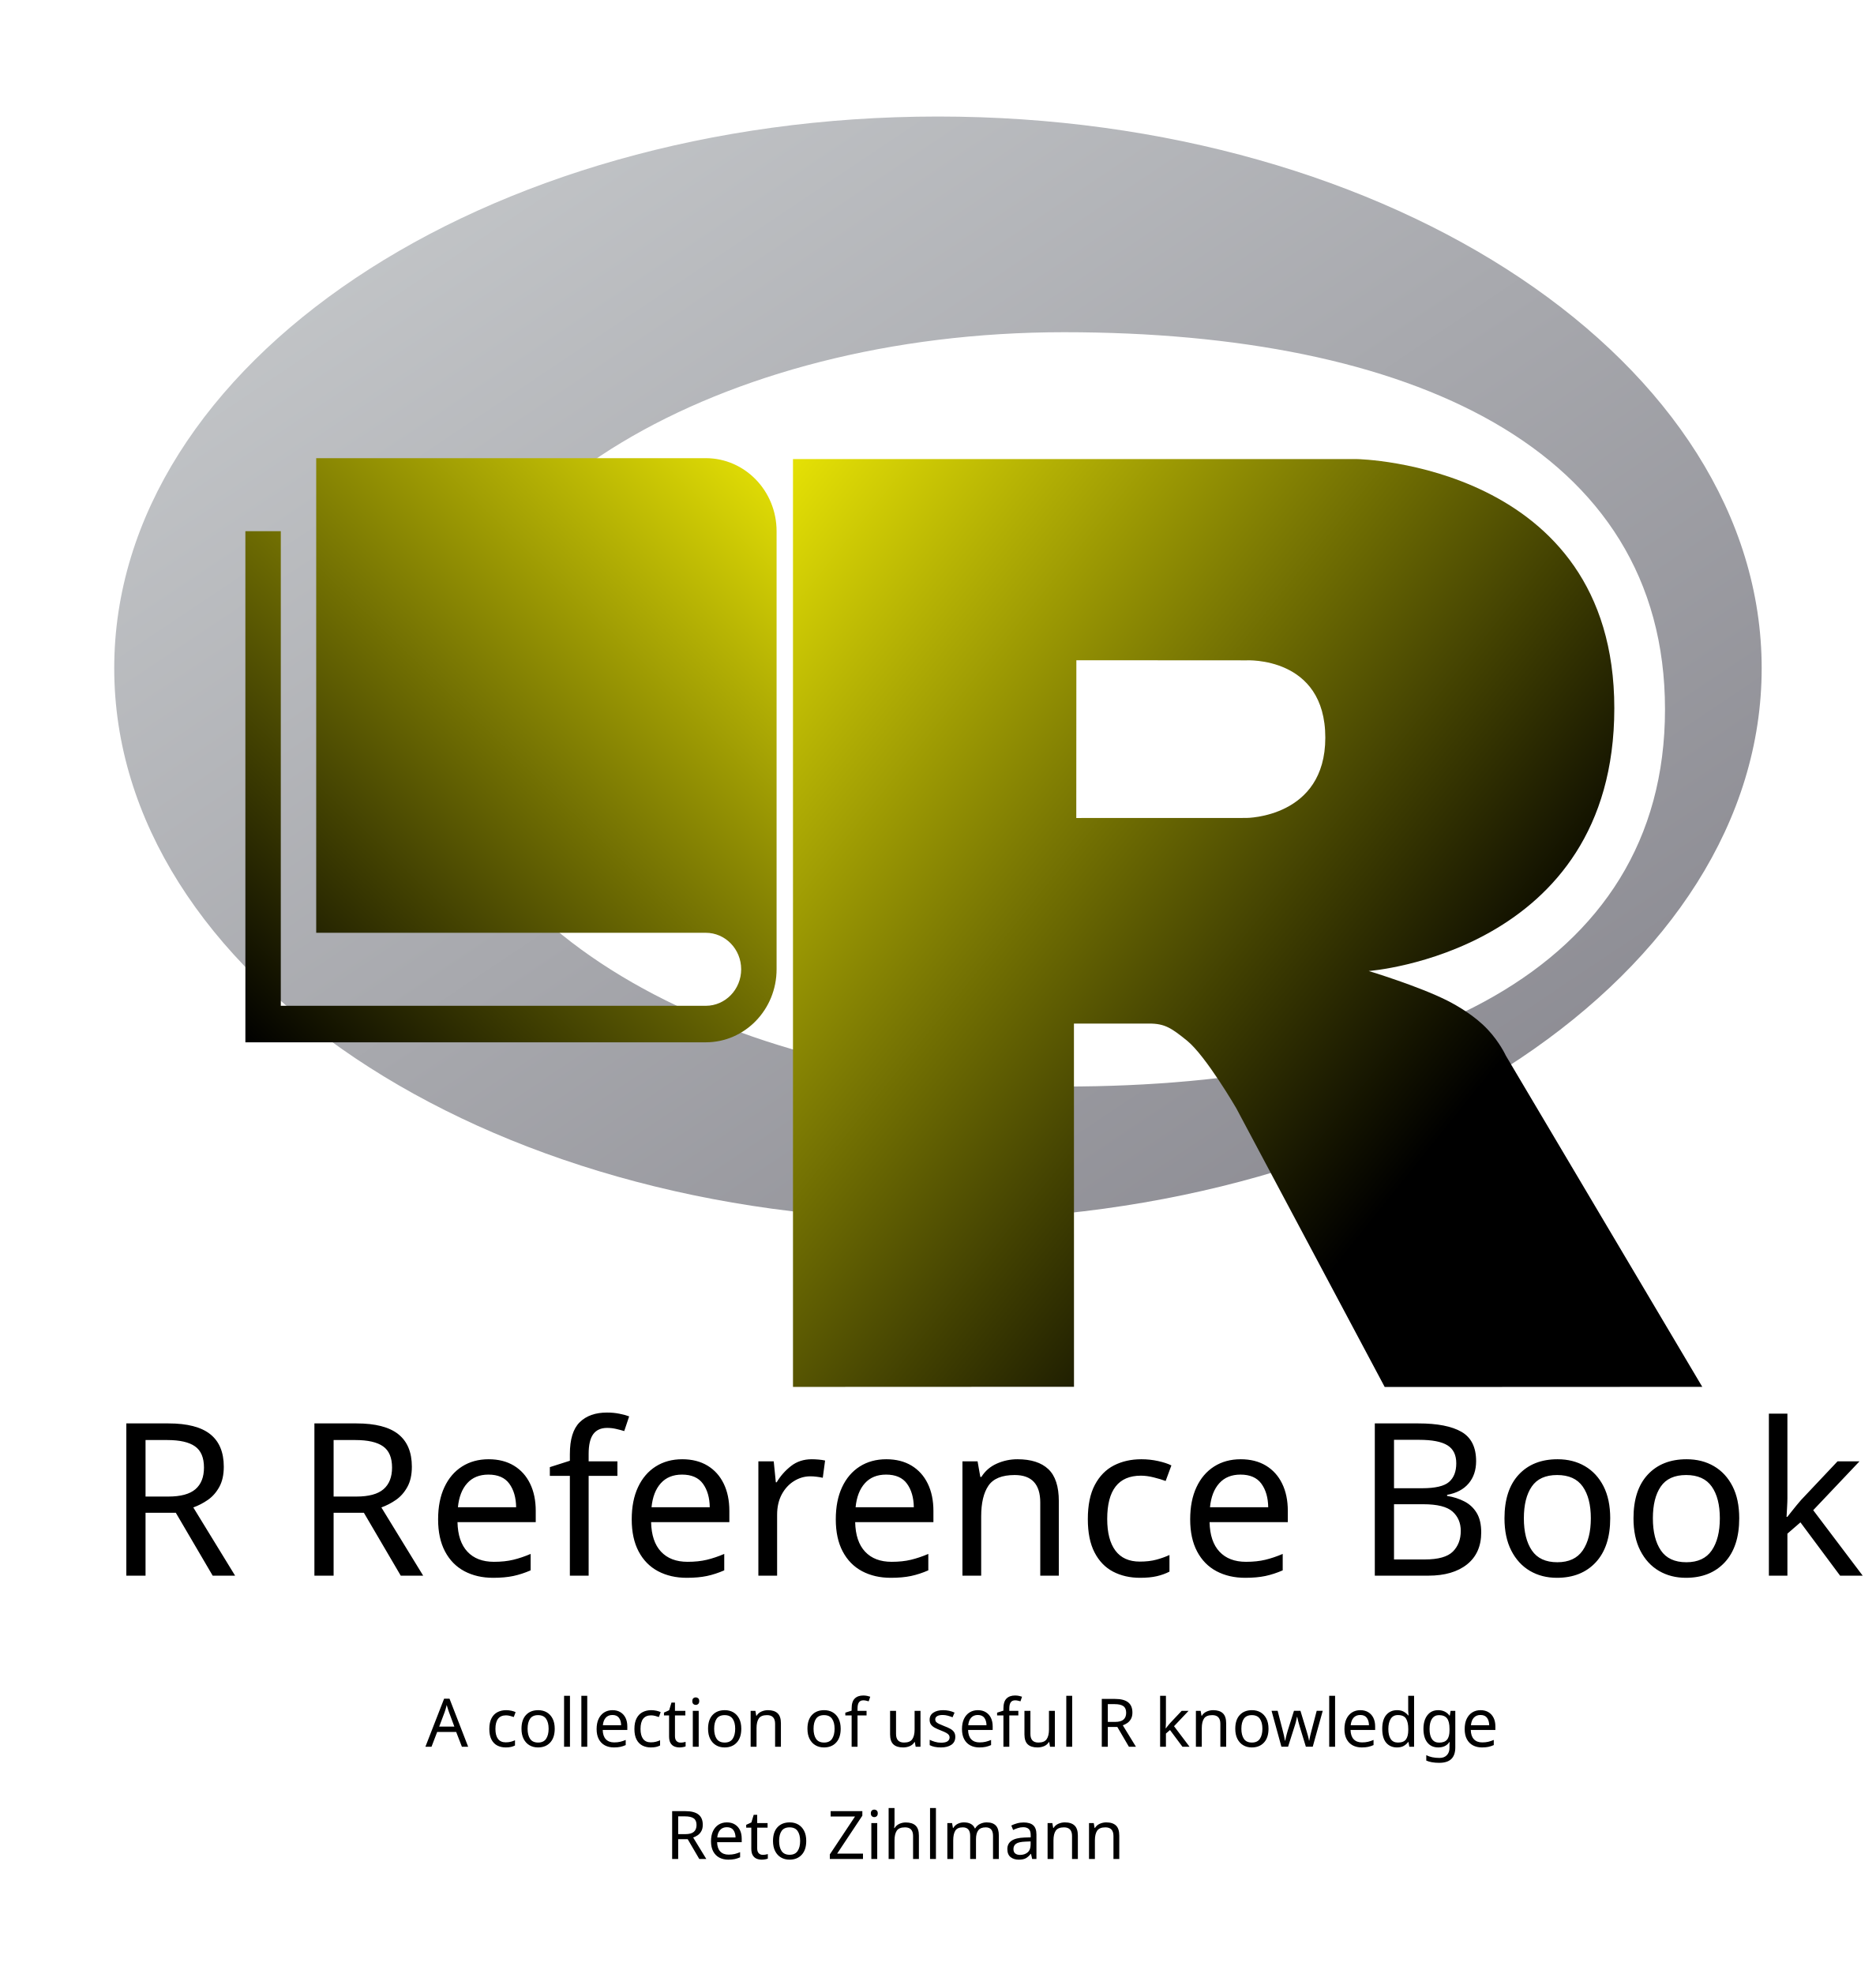
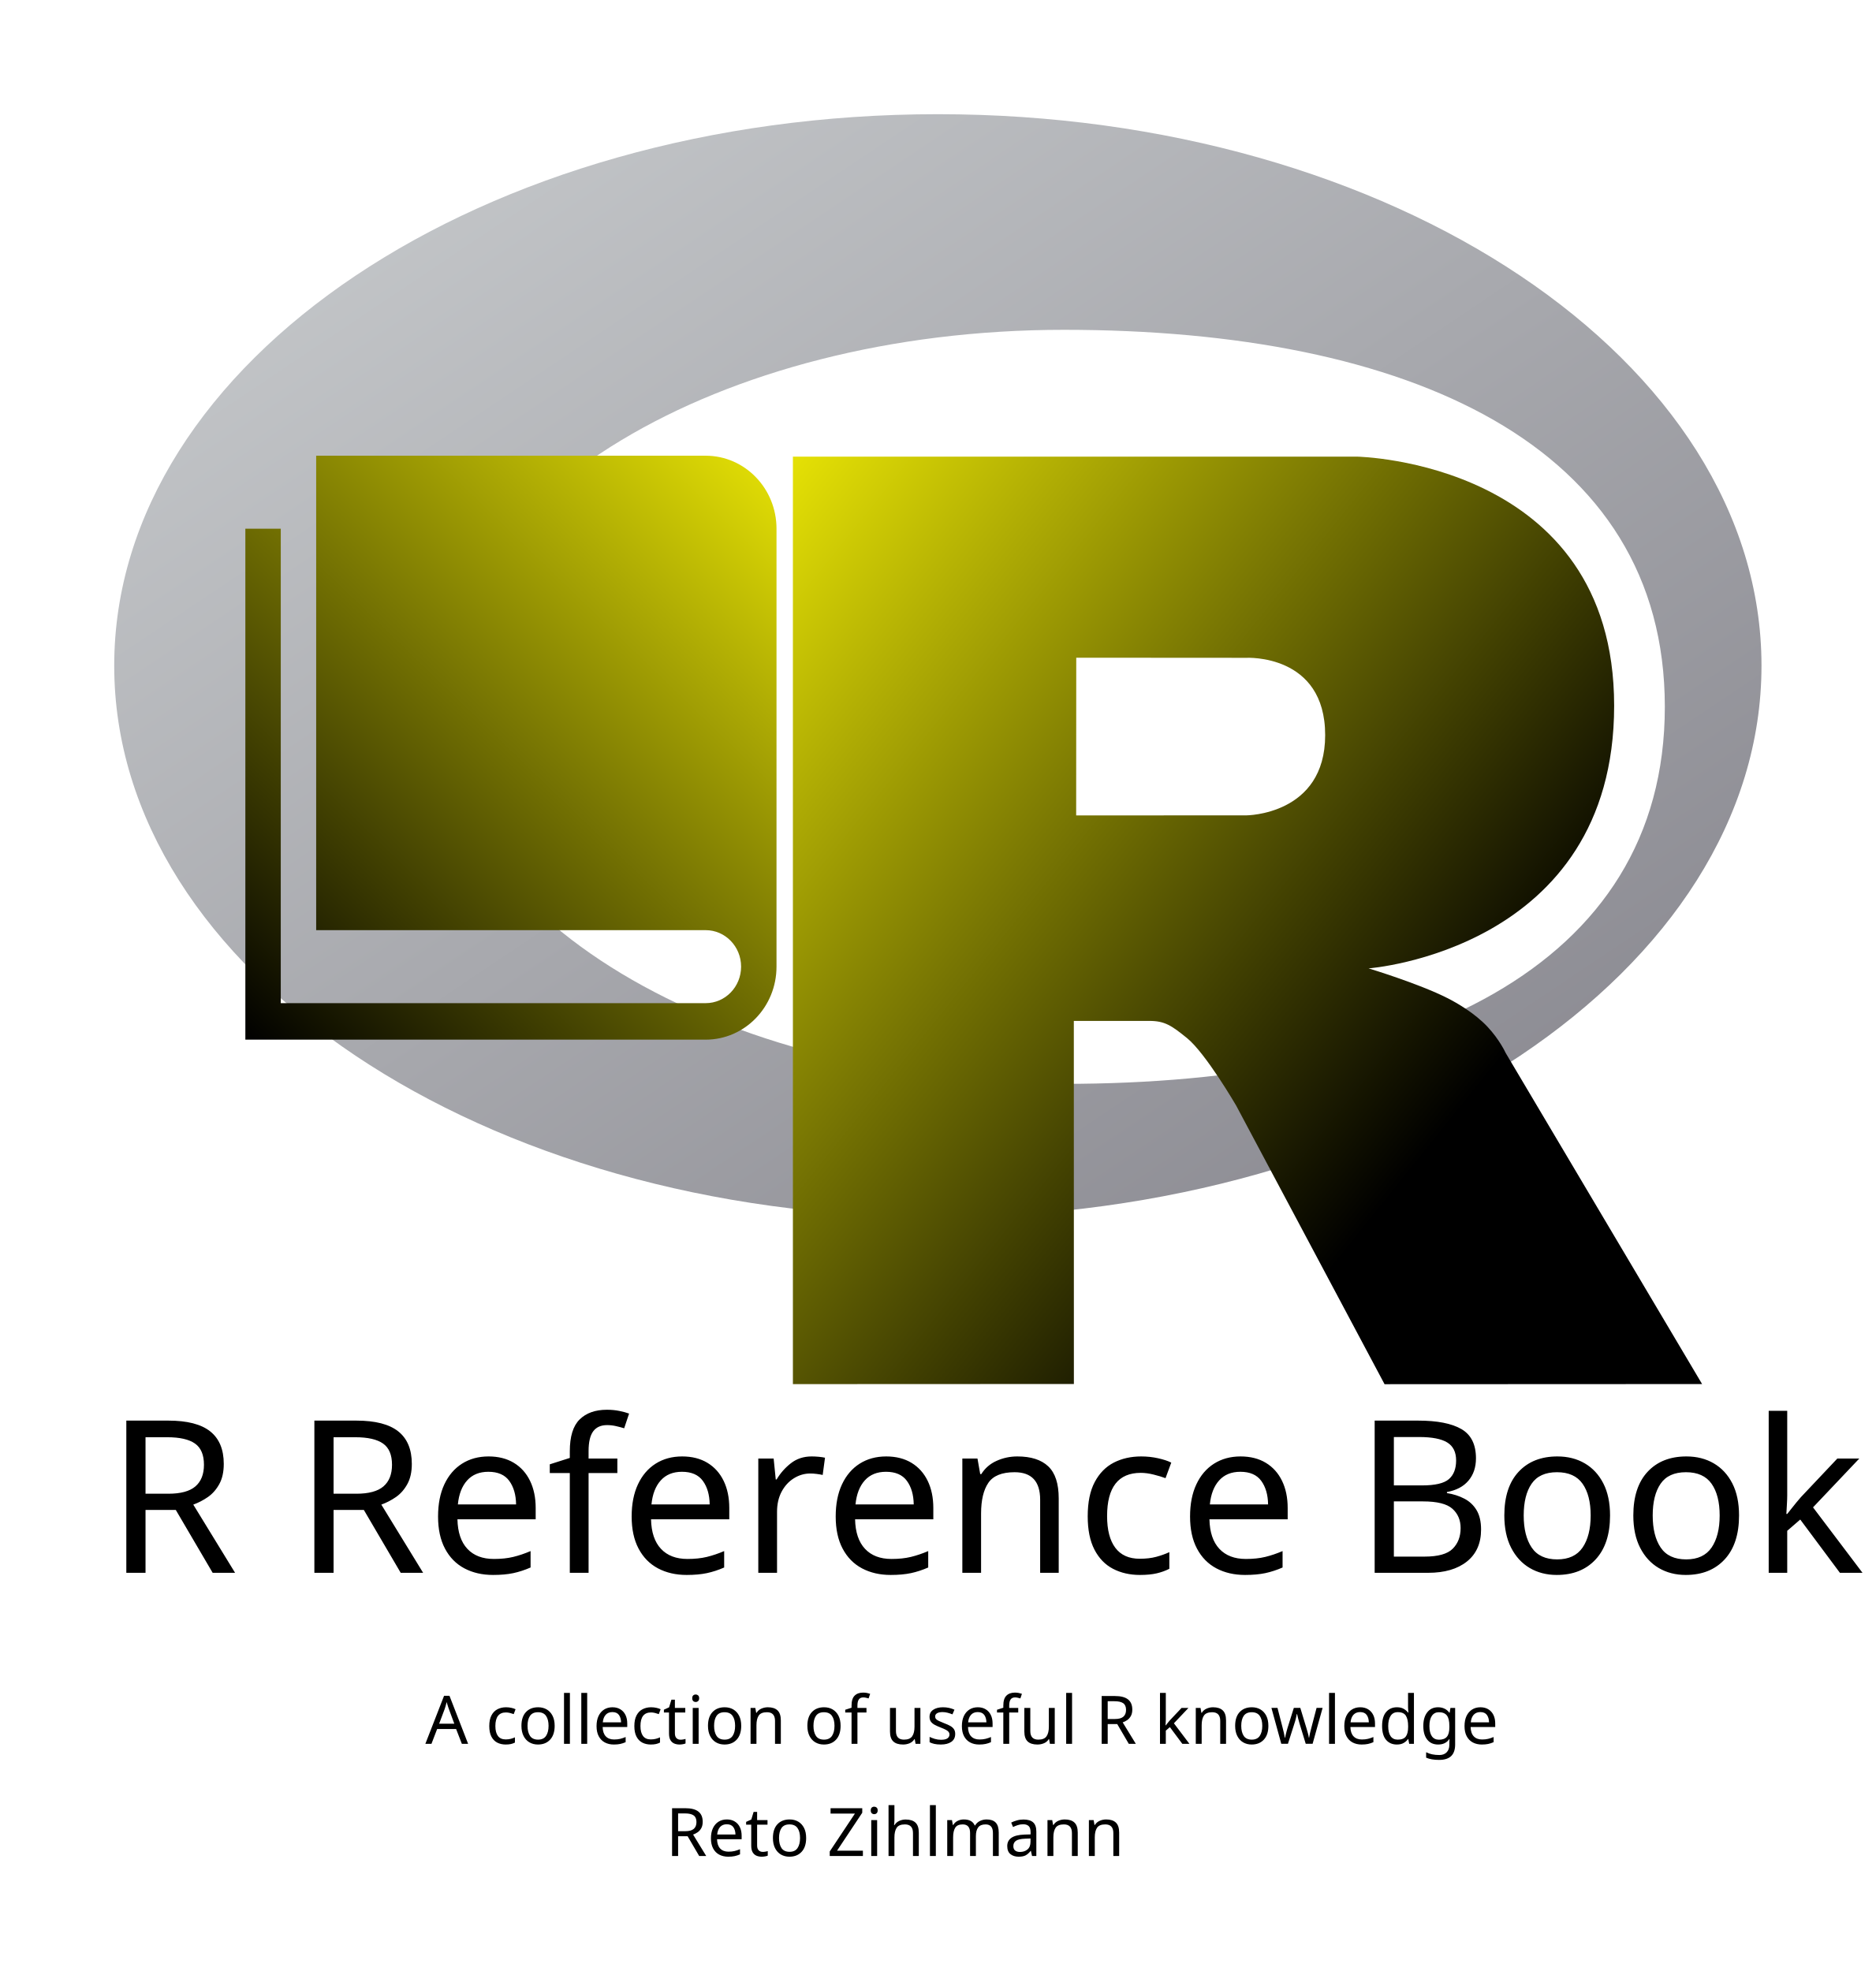
- <svg xmlns="http://www.w3.org/2000/svg" xmlns:xlink="http://www.w3.org/1999/xlink" preserveAspectRatio="xMidYMid" width="821.094" height="863.99" viewBox="0 0 821.094 863.99" version="1.1" id="svg18">
+ <svg xmlns="http://www.w3.org/2000/svg" xmlns:xlink="http://www.w3.org/1999/xlink" preserveAspectRatio="xMidYMid" width="821.094" height="862.99" viewBox="0 0 821.094 862.99" version="1.1" id="svg18">
  <defs id="defs12">
    <linearGradient id="linearGradient4695" x1="0" x2="1" y1="0" y2="1" gradientUnits="objectBoundingBox" spreadMethod="pad">
      <stop style="stop-color:#e5e105;stop-opacity:1" offset="0" stop-color="rgb(39,109,195)" stop-opacity="1" id="stop4691" />
      <stop style="stop-color:#000000;stop-opacity:1" offset="1" stop-color="rgb(22,92,170)" stop-opacity="1" id="stop4693" />
    </linearGradient>
    <linearGradient id="linearGradient4677" x1="0" x2="1" y1="0" y2="1" gradientUnits="objectBoundingBox" spreadMethod="pad">
      <stop style="stop-color:#8a8703;stop-opacity:1" offset="0" stop-color="rgb(39,109,195)" stop-opacity="1" id="stop4673" />
      <stop style="stop-color:#4a6a0e;stop-opacity:1" offset="1" stop-color="rgb(22,92,170)" stop-opacity="1" id="stop4675" />
    </linearGradient>
    <linearGradient id="linearGradient4658" x1="0" x2="1" y1="0" y2="1" gradientUnits="objectBoundingBox" spreadMethod="pad">
      <stop style="stop-color:#aac327;stop-opacity:1" offset="0" stop-color="rgb(39,109,195)" stop-opacity="1" id="stop4668" />
      <stop offset="1" stop-color="rgb(22,92,170)" stop-opacity="1" id="stop4670" />
    </linearGradient>
    <linearGradient spreadMethod="pad" gradientUnits="objectBoundingBox" y2="1" y1="0" x2="1" x1="0" id="linearGradient4664">
      <stop id="stop4660" stop-opacity="1" stop-color="rgb(39,109,195)" offset="0" style="stop-color:#000000;stop-opacity:0" />
      <stop id="stop4662" stop-opacity="1" stop-color="rgb(22,92,170)" offset="1" />
    </linearGradient>
    <linearGradient spreadMethod="pad" gradientUnits="objectBoundingBox" y2="1" y1="0" x2="1" x1="0" id="linearGradient4658-6">
      <stop id="stop4654" stop-opacity="1" stop-color="rgb(39,109,195)" offset="0" style="stop-color:#aac327;stop-opacity:1" />
      <stop id="stop4656" stop-opacity="1" stop-color="rgb(22,92,170)" offset="1" />
    </linearGradient>
    <linearGradient spreadMethod="pad" gradientUnits="objectBoundingBox" y2="1" y1="0" x2="1" x1="0" id="linearGradient4652">
      <stop id="stop4648" stop-opacity="1" stop-color="rgb(39,109,195)" offset="0" style="stop-color:#7ac327;stop-opacity:1" />
      <stop id="stop4650" stop-opacity="1" stop-color="rgb(22,92,170)" offset="1" />
    </linearGradient>
    <linearGradient spreadMethod="pad" gradientUnits="objectBoundingBox" y2="1" y1="0" x2="1" x1="0" id="linearGradient4646">
      <stop id="stop4642" stop-opacity="1" stop-color="rgb(39,109,195)" offset="0" style="stop-color:#b3c327;stop-opacity:1" />
      <stop id="stop4644" stop-opacity="1" stop-color="rgb(22,92,170)" offset="1" />
    </linearGradient>
    <linearGradient spreadMethod="pad" gradientUnits="objectBoundingBox" y2="1" y1="0" x2="1" x1="0" id="linearGradient4640">
      <stop id="stop4636" stop-opacity="1" stop-color="rgb(39,109,195)" offset="0" style="stop-color:#90ba25;stop-opacity:1" />
      <stop id="stop4638" stop-opacity="1" stop-color="rgb(22,92,170)" offset="1" />
    </linearGradient>
    <linearGradient spreadMethod="pad" gradientUnits="objectBoundingBox" y2="1" y1="0" x2="1" x1="0" id="linearGradient4634">
      <stop id="stop4630" stop-opacity="1" stop-color="rgb(39,109,195)" offset="0" style="stop-color:#a4d52a;stop-opacity:1" />
      <stop id="stop4632" stop-opacity="1" stop-color="rgb(22,92,170)" offset="1" />
    </linearGradient>
    <linearGradient spreadMethod="pad" gradientUnits="objectBoundingBox" y2="1" y1="0" x2="1" x1="0" id="linearGradient4628">
      <stop id="stop4624" stop-opacity="1" stop-color="rgb(39,109,195)" offset="0" style="stop-color:#96c327;stop-opacity:1" />
      <stop id="stop4626" stop-opacity="1" stop-color="rgb(22,92,170)" offset="1" />
    </linearGradient>
    <linearGradient spreadMethod="pad" gradientUnits="objectBoundingBox" y2="1" y1="0" x2="1" x1="0" id="linearGradient4622">
      <stop id="stop4618" stop-opacity="1" stop-color="rgb(39,109,195)" offset="0" style="stop-color:#83c327;stop-opacity:1" />
      <stop id="stop4620" stop-opacity="1" stop-color="rgb(22,92,170)" offset="1" />
    </linearGradient>
    <linearGradient spreadMethod="pad" gradientUnits="objectBoundingBox" y2="1" y1="0" x2="1" x1="0" id="linearGradient4616">
      <stop id="stop4612" stop-opacity="1" stop-color="rgb(39,109,195)" offset="0" style="stop-color:#27c363;stop-opacity:1" />
      <stop id="stop4614" stop-opacity="1" stop-color="rgb(22,92,170)" offset="1" />
    </linearGradient>
    <linearGradient spreadMethod="pad" gradientUnits="objectBoundingBox" y2="1" y1="0" x2="1" x1="0" id="linearGradient4610">
      <stop id="stop4606" stop-opacity="1" stop-color="rgb(39,109,195)" offset="0" style="stop-color:#27b9c3;stop-opacity:1" />
      <stop id="stop4608" stop-opacity="1" stop-color="rgb(22,92,170)" offset="1" />
    </linearGradient>
    <linearGradient spreadMethod="pad" gradientUnits="objectBoundingBox" y2="1" y1="0" x2="1" x1="0" id="linearGradient4604">
      <stop id="stop4600" stop-opacity="1" stop-color="rgb(39,109,195)" offset="0" style="stop-color:#e5e105;stop-opacity:1" />
      <stop id="stop4602" stop-opacity="1" stop-color="rgb(22,92,170)" offset="1" style="stop-color:#4a6a0e;stop-opacity:1" />
    </linearGradient>
    <linearGradient spreadMethod="pad" gradientUnits="objectBoundingBox" y2="1" y1="0" x2="1" x1="0" id="linearGradient4598">
      <stop id="stop4594" stop-opacity="1" stop-color="rgb(39,109,195)" offset="0" style="stop-color:#27c36d;stop-opacity:1" />
      <stop id="stop4596" stop-opacity="1" stop-color="rgb(22,92,170)" offset="1" />
    </linearGradient>
    <linearGradient spreadMethod="pad" gradientUnits="objectBoundingBox" y2="1" y1="0" x2="1" x1="0" id="linearGradient4592">
      <stop id="stop4588" stop-opacity="1" stop-color="rgb(39,109,195)" offset="0" style="stop-color:#27c33d;stop-opacity:1" />
      <stop id="stop4590" stop-opacity="1" stop-color="rgb(22,92,170)" offset="1" />
    </linearGradient>
-     <linearGradient id="gradientFill-1" x1="0.741" x2="590.863" y1="3.666" y2="593.787" gradientUnits="userSpaceOnUse" spreadMethod="pad" gradientTransform="matrix(1.221942,0,0,0.8183692,49.094,48)">
+     <linearGradient id="gradientFill-1" x1="0.741" x2="590.863" y1="3.666" y2="593.787" gradientUnits="userSpaceOnUse" spreadMethod="pad" gradientTransform="matrix(1.221942,0,0,0.8183692,49.094,47)">
      <stop offset="0" stop-color="rgb(203,206,208)" stop-opacity="1" id="stop2" />
      <stop offset="1" stop-color="rgb(132,131,139)" stop-opacity="1" id="stop4" />
    </linearGradient>
    <linearGradient id="gradientFill-2" x1="0" x2="1" y1="0" y2="1" gradientUnits="objectBoundingBox" spreadMethod="pad" xlink:href="#linearGradient4664">
      <stop offset="0" stop-color="rgb(39,109,195)" stop-opacity="1" id="stop7" />
      <stop offset="1" stop-color="rgb(22,92,170)" stop-opacity="1" id="stop9" />
    </linearGradient>
    <linearGradient xlink:href="#linearGradient4652" id="linearGradient4578" x1="16" y1="256" x2="496" y2="256" gradientUnits="userSpaceOnUse" />
    <linearGradient xlink:href="#linearGradient4695" id="linearGradient4586" x1="18.725" y1="2.552" x2="496" y2="512" gradientUnits="userSpaceOnUse" />
-     <linearGradient xlink:href="#linearGradient4695" id="linearGradient4697" gradientUnits="userSpaceOnUse" gradientTransform="matrix(0.9899476,0,0,1.010155,49.094,48)" x1="301.026" y1="151.401" x2="616.194" y2="409.838" spreadMethod="pad" />
+     <linearGradient xlink:href="#linearGradient4695" id="linearGradient4697" gradientUnits="userSpaceOnUse" gradientTransform="matrix(0.9899476,0,0,1.010155,49.094,47)" x1="301.026" y1="151.401" x2="616.194" y2="409.838" spreadMethod="pad" />
  </defs>
-   <path d="M 410.547,533.937 C 211.423,533.937 50,425.828 50,292.469 50,159.109 211.423,51 410.547,51 c 199.125,0 360.547,108.109 360.547,241.469 0,133.359 -161.422,241.468 -360.547,241.468 z m 55.188,-388.531 c -151.352,0 -274.047,73.908 -274.047,165.078 0,91.17 122.695,165.078 274.047,165.078 151.351,0 263.046,-50.529 263.046,-165.078 0,-114.513 -111.695,-165.078 -263.046,-165.078 z" id="path14" style="fill:url(#gradientFill-1);fill-rule:evenodd" />
-   <path d="m 599.094,425 c 0,0 21.822,6.585 34.5,13 4.399,2.226 12.01,6.668 17.5,12.5 5.378,5.712 8,11.5 8,11.5 l 86,145 -139,0.062 -65,-122.062 c 0,0 -13.31,-22.869 -21.5,-29.5 -6.832,-5.531 -9.745,-7.5 -16.5,-7.5 -4.702,0 -33.026,0 -33.026,0 l 0.026,158.974 -123,0.052 V 200.938 h 247 c 0,0 112.5,2.029 112.5,109.062 0,107.033 -107.5,115 -107.5,115 z m -53.5,-135.976 -74.463,-0.048 -0.037,69.05 74.5,-0.024 c 0,0 34.5,-0.107 34.5,-35.125 0,-35.722 -34.5,-33.853 -34.5,-33.853 z" id="path16" style="fill:url(#linearGradient4697);fill-opacity:1;fill-rule:evenodd" />
-   <text xml:space="preserve" style="font-style:normal;font-variant:normal;font-weight:normal;font-stretch:normal;font-size:93.333px;line-height:1.25;font-family:'Segoe UI';-inkscape-font-specification:'Segoe UI';letter-spacing:0px;word-spacing:0px;writing-mode:lr-tb;fill:#000000;fill-opacity:1;stroke:none" x="46.251" y="689.645" id="text4542">
-     <tspan id="tspan4540" x="46.251" y="689.645" style="font-size:93.333px">R Reference Book</tspan>
+   <path d="M 410.547,532.937 C 211.423,532.937 50,424.828 50,291.469 50,158.109 211.423,50 410.547,50 c 199.125,0 360.547,108.109 360.547,241.469 0,133.359 -161.422,241.468 -360.547,241.468 z m 55.188,-388.531 c -151.352,0 -274.047,73.908 -274.047,165.078 0,91.17 122.695,165.078 274.047,165.078 151.351,0 263.046,-50.529 263.046,-165.078 0,-114.513 -111.695,-165.078 -263.046,-165.078 z" id="path14" style="fill:url(#gradientFill-1);fill-rule:evenodd" />
+   <path d="m 599.094,424 c 0,0 21.822,6.585 34.5,13 4.399,2.226 12.01,6.668 17.5,12.5 5.378,5.712 8,11.5 8,11.5 l 86,145 -139,0.062 -65,-122.062 c 0,0 -13.31,-22.869 -21.5,-29.5 -6.832,-5.531 -9.745,-7.5 -16.5,-7.5 -4.702,0 -33.026,0 -33.026,0 l 0.026,158.974 -123,0.052 V 199.938 h 247 c 0,0 112.5,2.029 112.5,109.062 0,107.033 -107.5,115 -107.5,115 z m -53.5,-135.976 -74.463,-0.048 -0.037,69.05 74.5,-0.024 c 0,0 34.5,-0.107 34.5,-35.125 0,-35.722 -34.5,-33.853 -34.5,-33.853 z" id="path16" style="fill:url(#linearGradient4697);fill-opacity:1;fill-rule:evenodd" />
+   <text xml:space="preserve" style="font-style:normal;font-variant:normal;font-weight:normal;font-stretch:normal;font-size:93.333px;line-height:1.25;font-family:'Segoe UI';-inkscape-font-specification:'Segoe UI';letter-spacing:0px;word-spacing:0px;writing-mode:lr-tb;fill:#000000;fill-opacity:1;stroke:none" x="46.251" y="688.645" id="text4542">
+     <tspan id="tspan4540" x="46.251" y="688.645" style="font-size:93.333px">R Reference Book</tspan>
  </text>
-   <g id="g858" transform="matrix(-0.4844013,0,0,0.4993629,347.6677,200.5301)" style="fill:url(#linearGradient4578);fill-opacity:1;stroke:none;stroke-opacity:1">
+   <g id="g858" transform="matrix(-0.4844013,0,0,0.4993629,347.6677,199.5301)" style="fill:url(#linearGradient4578);fill-opacity:1;stroke:none;stroke-opacity:1">
    <path d="M 464,64 V 480 H 80 C 62.328,480 48,465.688 48,448 48,430.312 62.328,416 80,416 H 432 V 0 H 80 C 44.656,0 16,28.656 16,64 v 384 c 0,35.344 28.656,64 64,64 H 496 V 64 Z" id="path856" style="fill:url(#linearGradient4586);fill-opacity:1;stroke:none;stroke-width:1;stroke-miterlimit:4;stroke-dasharray:none;stroke-opacity:1" />
  </g>
-   <text xml:space="preserve" style="font-style:normal;font-variant:normal;font-weight:normal;font-stretch:normal;font-size:93.333px;line-height:1.25;font-family:'Segoe UI';-inkscape-font-specification:'Segoe UI';letter-spacing:0px;word-spacing:0px;writing-mode:lr-tb;fill:#000000;fill-opacity:1;stroke:none" x="291.36" y="813.646" id="text4542-4">
-     <tspan id="tspan4540-4" x="291.36" y="813.646" style="font-size:29.333px">Reto Zihlmann</tspan>
+   <text xml:space="preserve" style="font-style:normal;font-variant:normal;font-weight:normal;font-stretch:normal;font-size:93.333px;line-height:1.25;font-family:'Segoe UI';-inkscape-font-specification:'Segoe UI';letter-spacing:0px;word-spacing:0px;writing-mode:lr-tb;fill:#000000;fill-opacity:1;stroke:none" x="291.36" y="812.646" id="text4542-4">
+     <tspan id="tspan4540-4" x="291.36" y="812.646" style="font-size:29.333px">Reto Zihlmann</tspan>
  </text>
-   <text xml:space="preserve" style="font-style:normal;font-variant:normal;font-weight:normal;font-stretch:normal;font-size:93.333px;line-height:1.25;font-family:'Segoe UI';-inkscape-font-specification:'Segoe UI';letter-spacing:0px;word-spacing:0px;writing-mode:lr-tb;fill:#000000;fill-opacity:1;stroke:none" x="186.2" y="764.531" id="text4542-4-1">
-     <tspan id="tspan4540-4-4" x="186.2" y="764.531" style="font-size:29.333px">A collection of useful R knowledge</tspan>
+   <text xml:space="preserve" style="font-style:normal;font-variant:normal;font-weight:normal;font-stretch:normal;font-size:93.333px;line-height:1.25;font-family:'Segoe UI';-inkscape-font-specification:'Segoe UI';letter-spacing:0px;word-spacing:0px;writing-mode:lr-tb;fill:#000000;fill-opacity:1;stroke:none" x="186.2" y="763.531" id="text4542-4-1">
+     <tspan id="tspan4540-4-4" x="186.2" y="763.531" style="font-size:29.333px">A collection of useful R knowledge</tspan>
  </text>
</svg>
